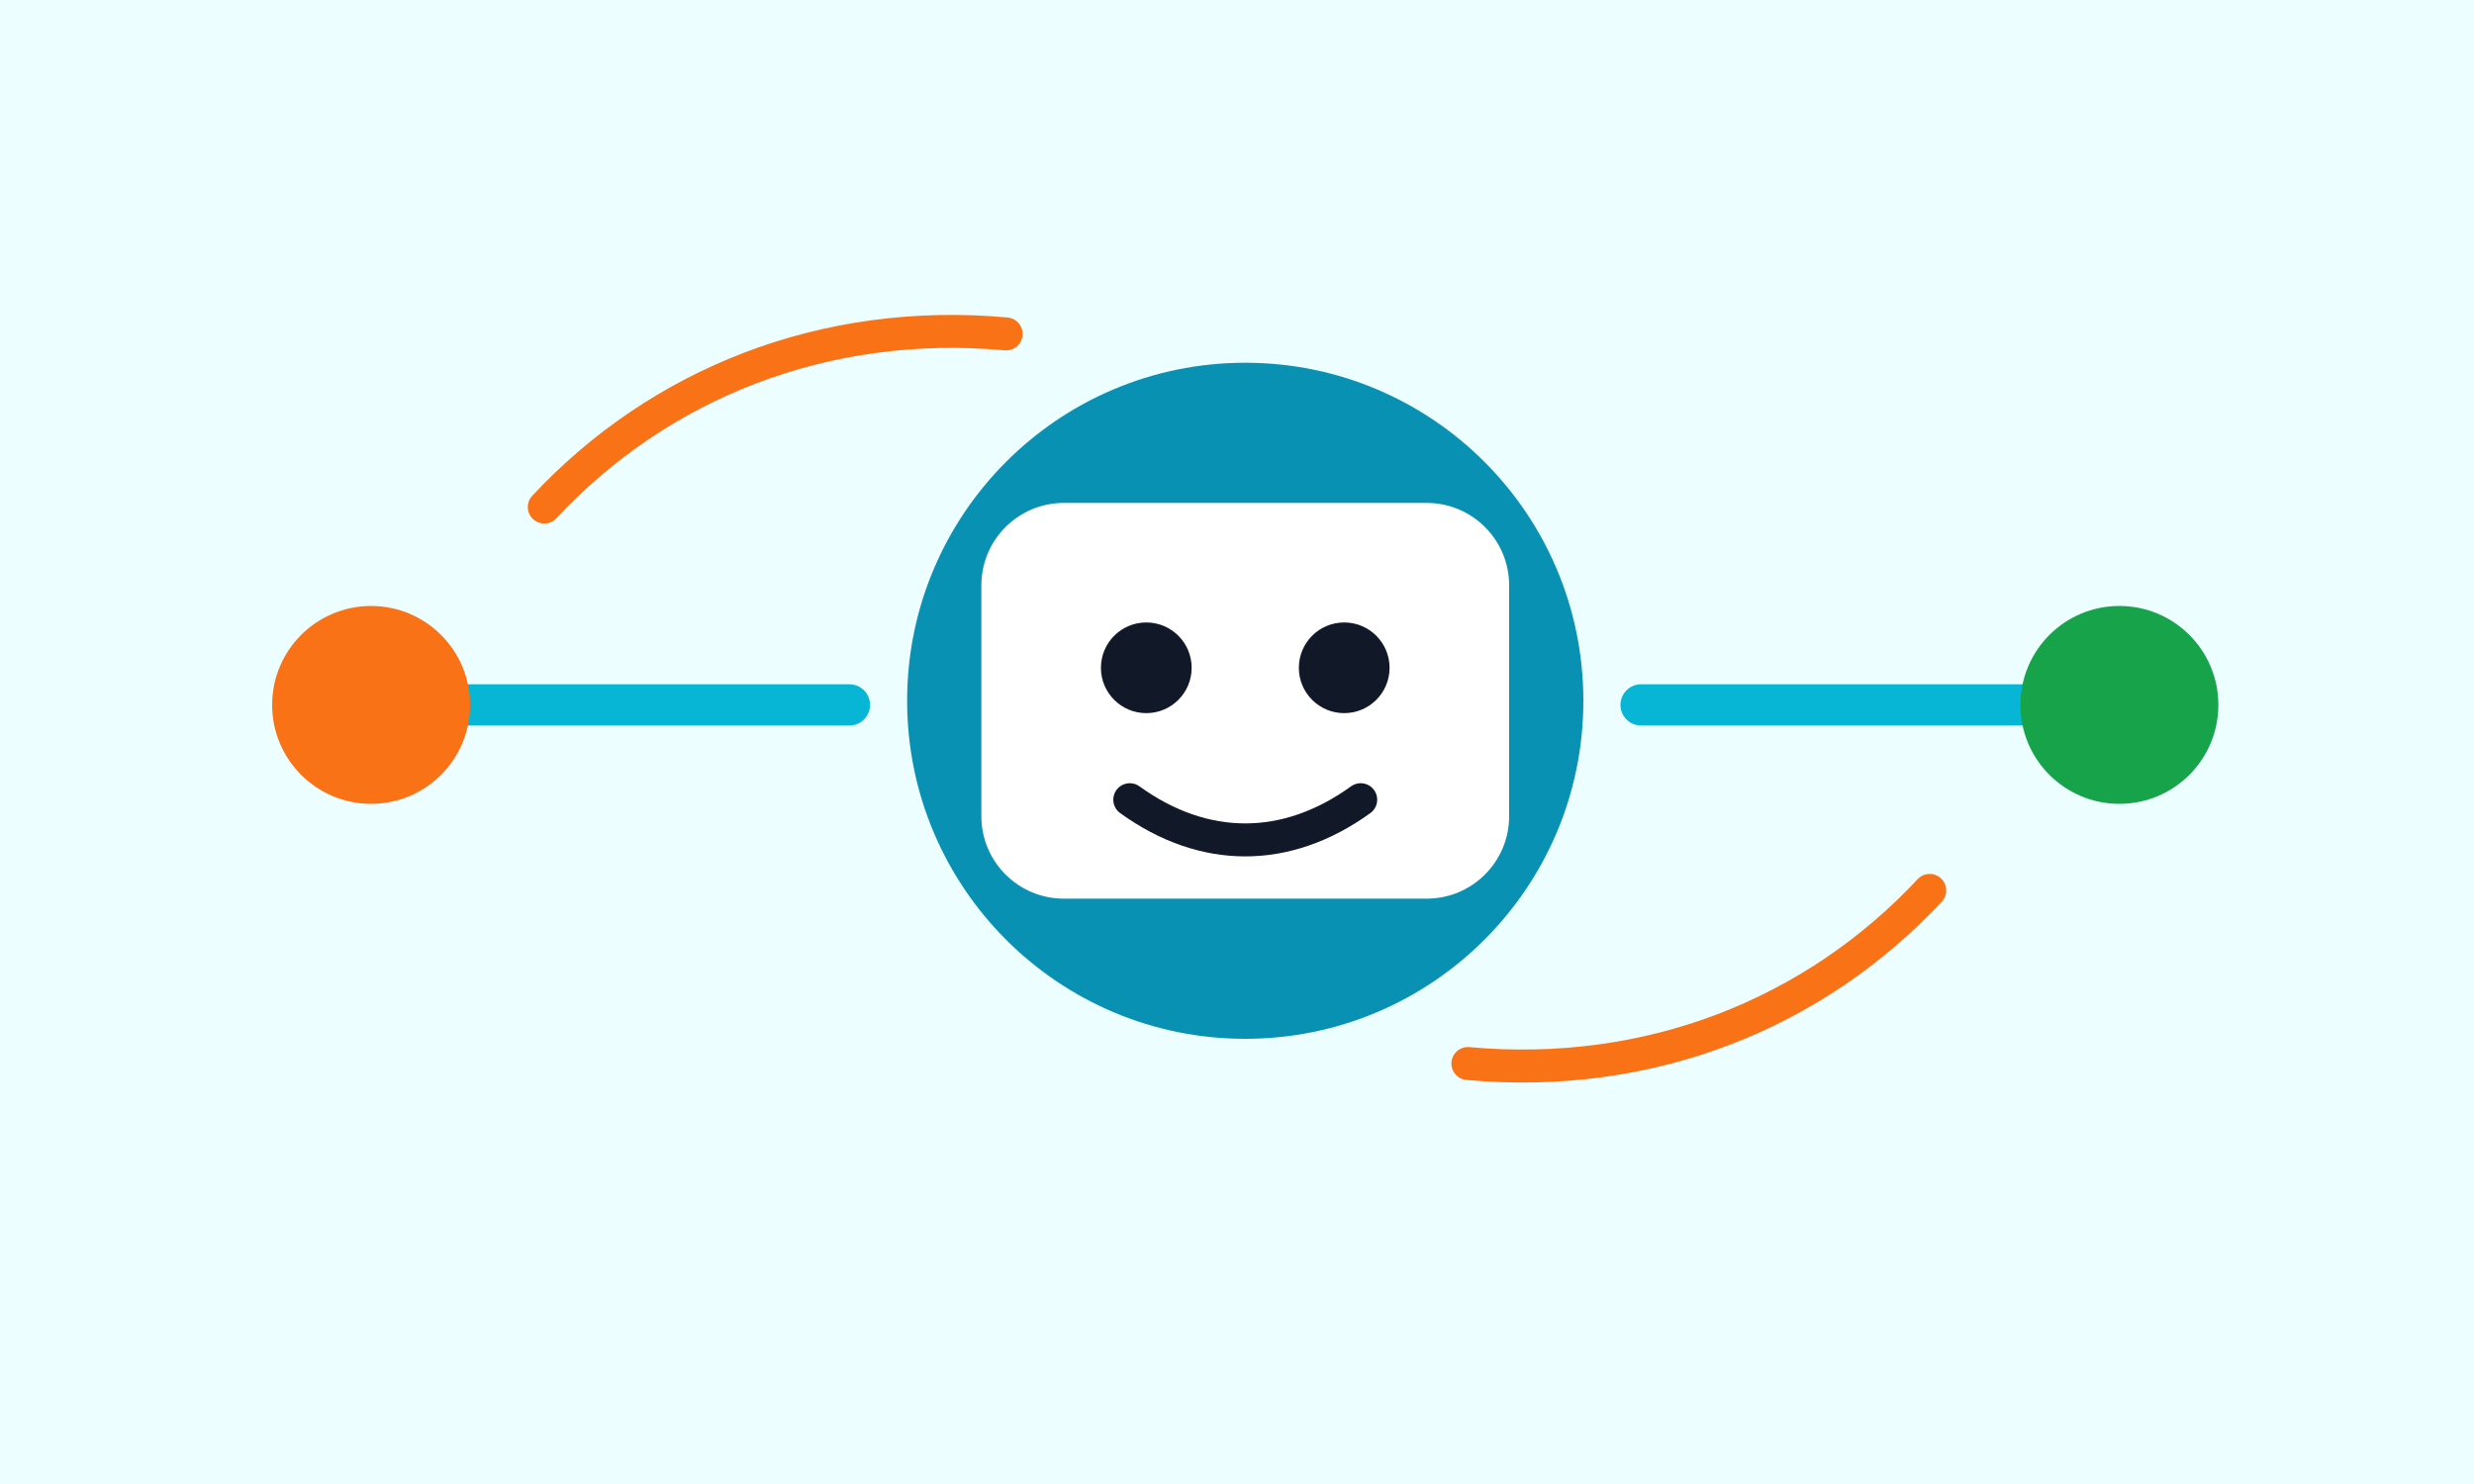
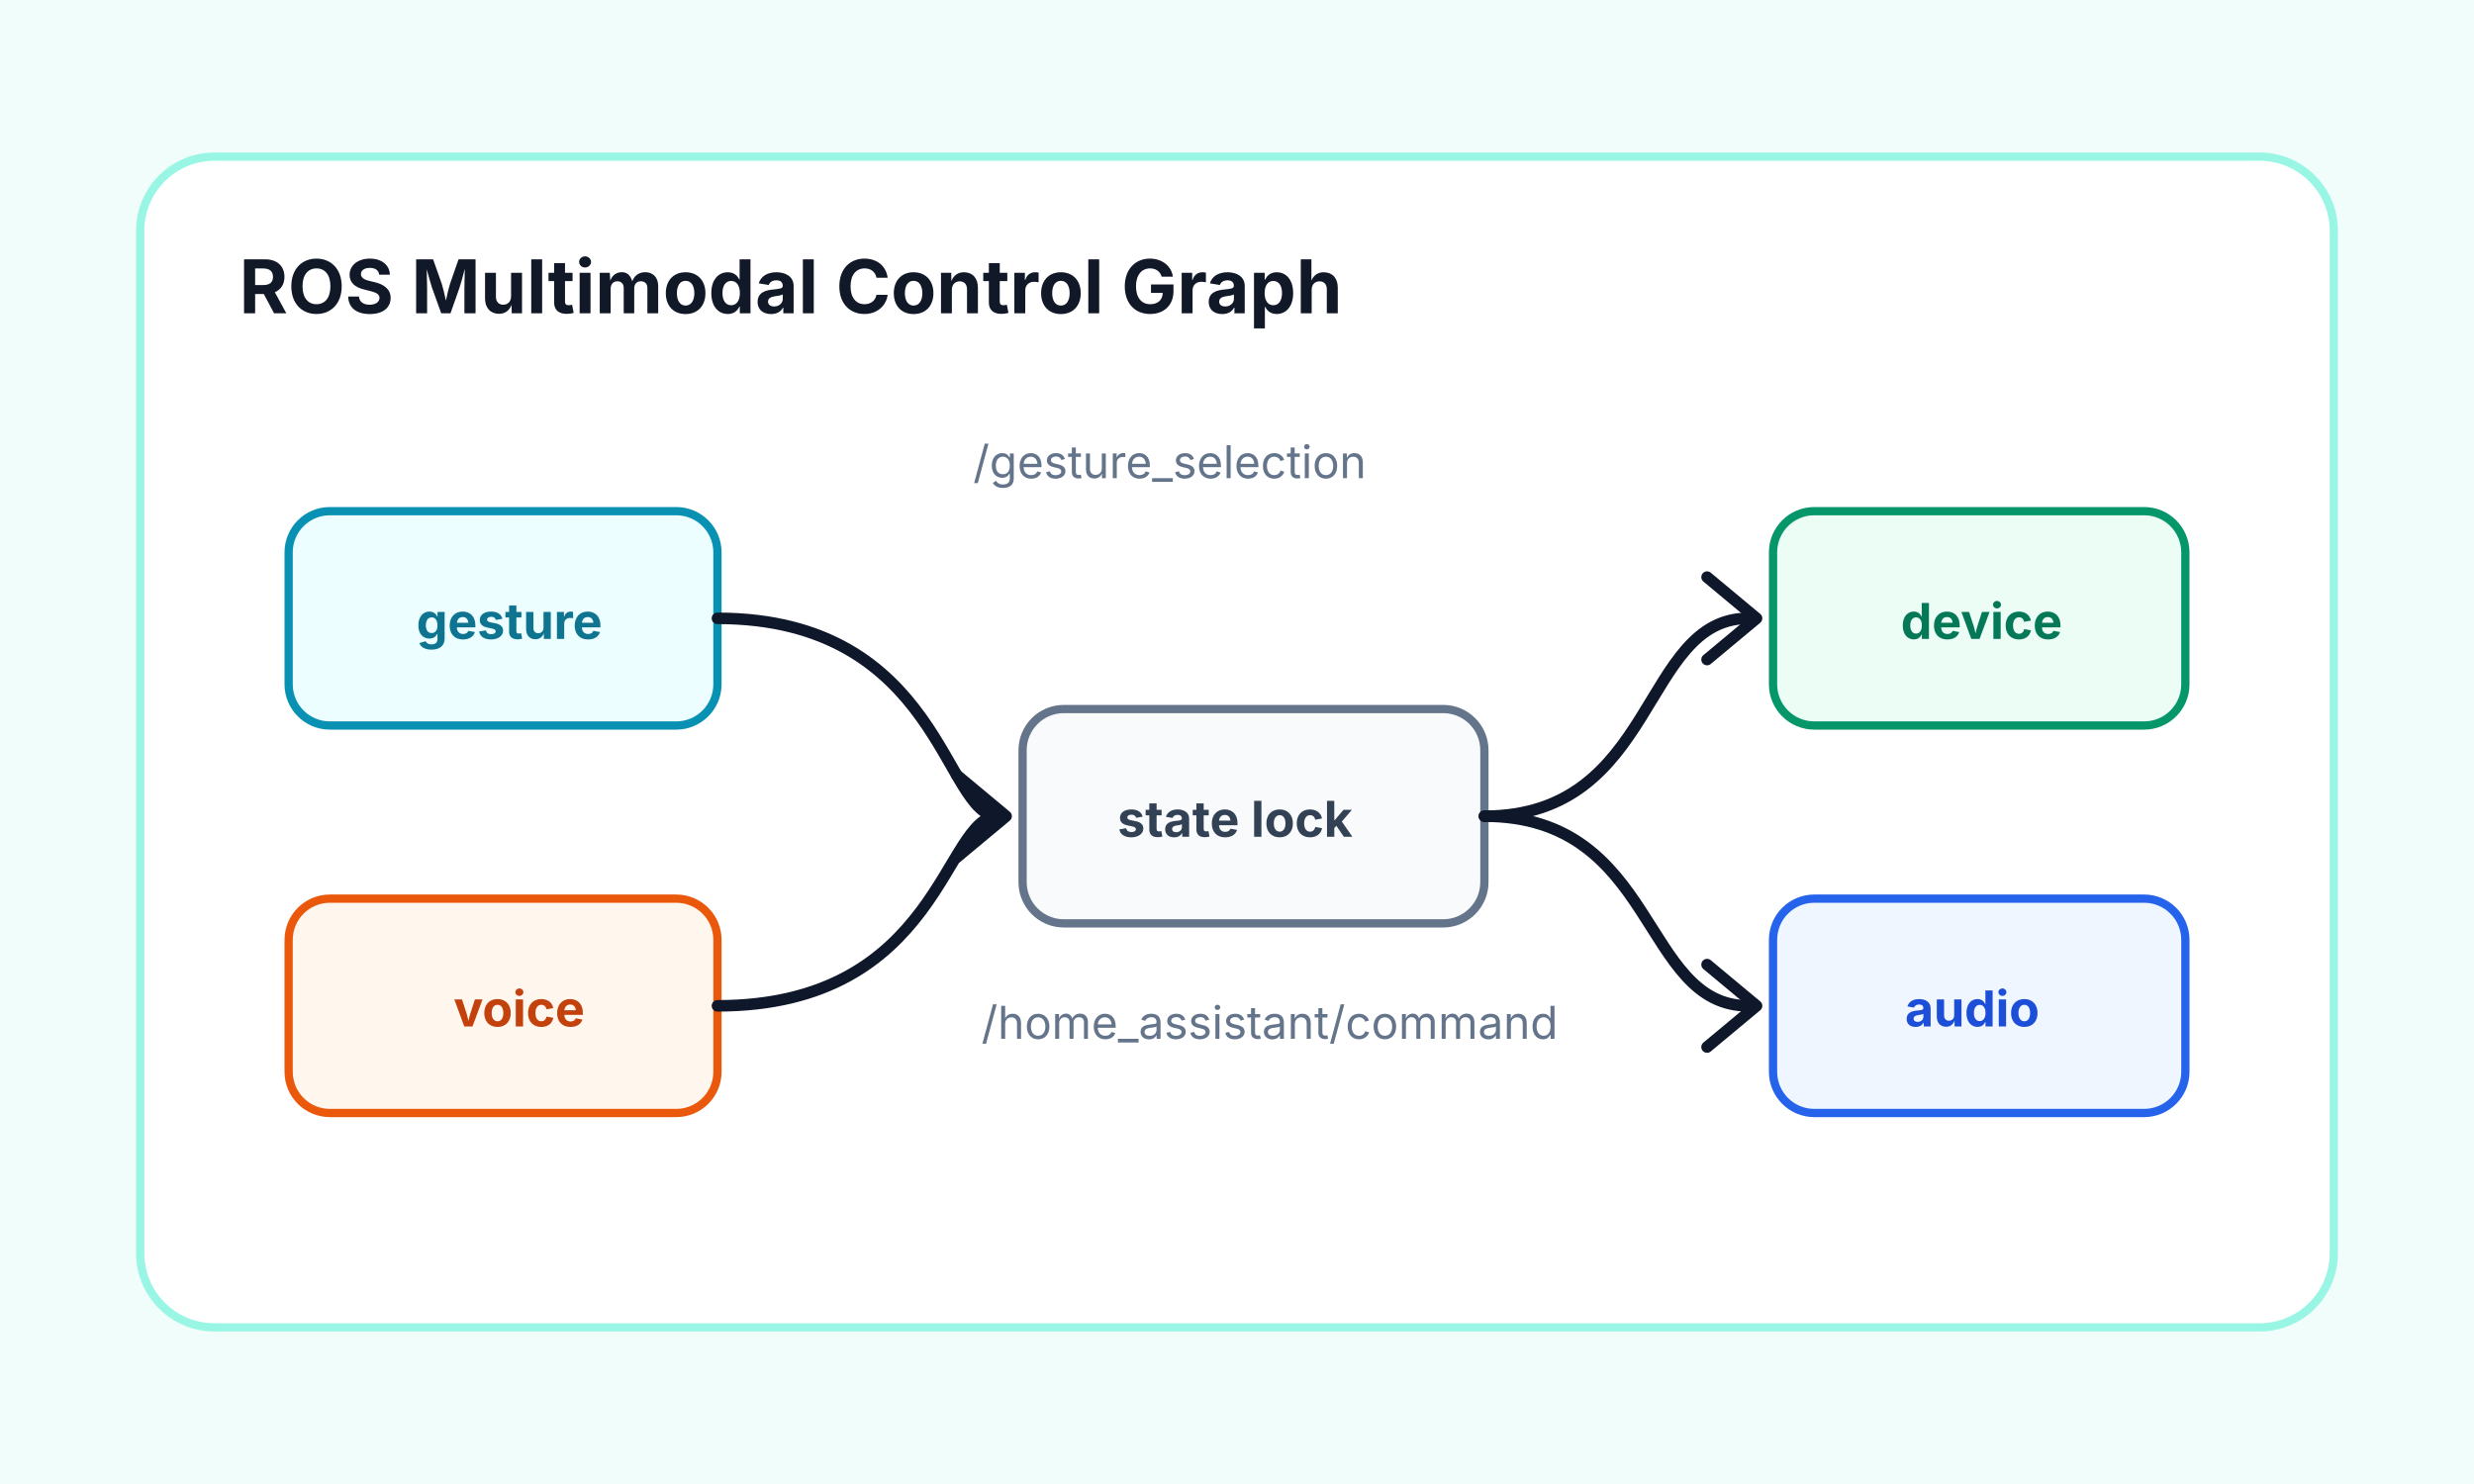
- <svg xmlns="http://www.w3.org/2000/svg" viewBox="0 0 600 360" role="img" aria-label="Multimodal robotics thumbnail">
-   <rect width="600" height="360" fill="#ecfeff" />
-   <circle cx="302" cy="170" r="82" fill="#0891b2" />
-   <rect x="238" y="122" width="128" height="96" rx="20" fill="#ffffff" />
-   <circle cx="278" cy="162" r="11" fill="#111827" />
-   <circle cx="326" cy="162" r="11" fill="#111827" />
-   <path d="M274 194c18 13 38 13 56 0" fill="none" stroke="#111827" stroke-width="8" stroke-linecap="round" />
-   <path d="M206 171H90M514 171H398" stroke="#06b6d4" stroke-width="10" stroke-linecap="round" />
-   <path d="M132 123c28-30 68-46 112-42M468 216c-28 30-68 46-112 42" fill="none" stroke="#f97316" stroke-width="8" stroke-linecap="round" />
-   <circle cx="90" cy="171" r="24" fill="#f97316" />
-   <circle cx="514" cy="171" r="24" fill="#16a34a" />
+ <svg xmlns="http://www.w3.org/2000/svg" viewBox="0 0 600 360" role="img" aria-label="ROS multimodal robotics graph">
+   <rect width="600" height="360" fill="#f0fdfa" />
+   <rect x="34" y="38" width="532" height="284" rx="18" fill="#ffffff" stroke="#99f6e4" stroke-width="2" />
+   <text x="58" y="76" font-family="Inter, Arial, sans-serif" font-size="18" font-weight="700" fill="#111827">ROS Multimodal Control Graph</text>
+   <g font-family="Inter, Arial, sans-serif" font-size="12" font-weight="700">
+     <rect x="70" y="124" width="104" height="52" rx="10" fill="#ecfeff" stroke="#0891b2" stroke-width="2" />
+     <text x="101" y="155" fill="#0e7490">gesture</text>
+     <rect x="70" y="218" width="104" height="52" rx="10" fill="#fff7ed" stroke="#ea580c" stroke-width="2" />
+     <text x="110" y="249" fill="#c2410c">voice</text>
+     <rect x="248" y="172" width="112" height="52" rx="10" fill="#f8fafc" stroke="#64748b" stroke-width="2" />
+     <text x="271" y="203" fill="#334155">state lock</text>
+     <rect x="430" y="124" width="100" height="52" rx="10" fill="#ecfdf5" stroke="#059669" stroke-width="2" />
+     <text x="461" y="155" fill="#047857">device</text>
+     <rect x="430" y="218" width="100" height="52" rx="10" fill="#eff6ff" stroke="#2563eb" stroke-width="2" />
+     <text x="462" y="249" fill="#1d4ed8">audio</text>
+   </g>
+   <g fill="none" stroke="#0f172a" stroke-width="2.8" stroke-linecap="round" stroke-linejoin="round">
+     <path d="M174 150c54 0 55 48 68 48" />
+     <path d="M174 244c54 0 55-46 68-46" />
+     <path d="M360 198c42 0 38-48 64-48" />
+     <path d="M360 198c42 0 38 46 64 46" />
+     <path d="m232 188 12 10-12 10M414 140l12 10-12 10M414 234l12 10-12 10" />
+   </g>
+   <g font-family="Inter, Arial, sans-serif" font-size="11" fill="#64748b">
+     <text x="236" y="116">/gesture_selection</text>
+     <text x="238" y="252">/home_assistant/command</text>
+   </g>
</svg>
